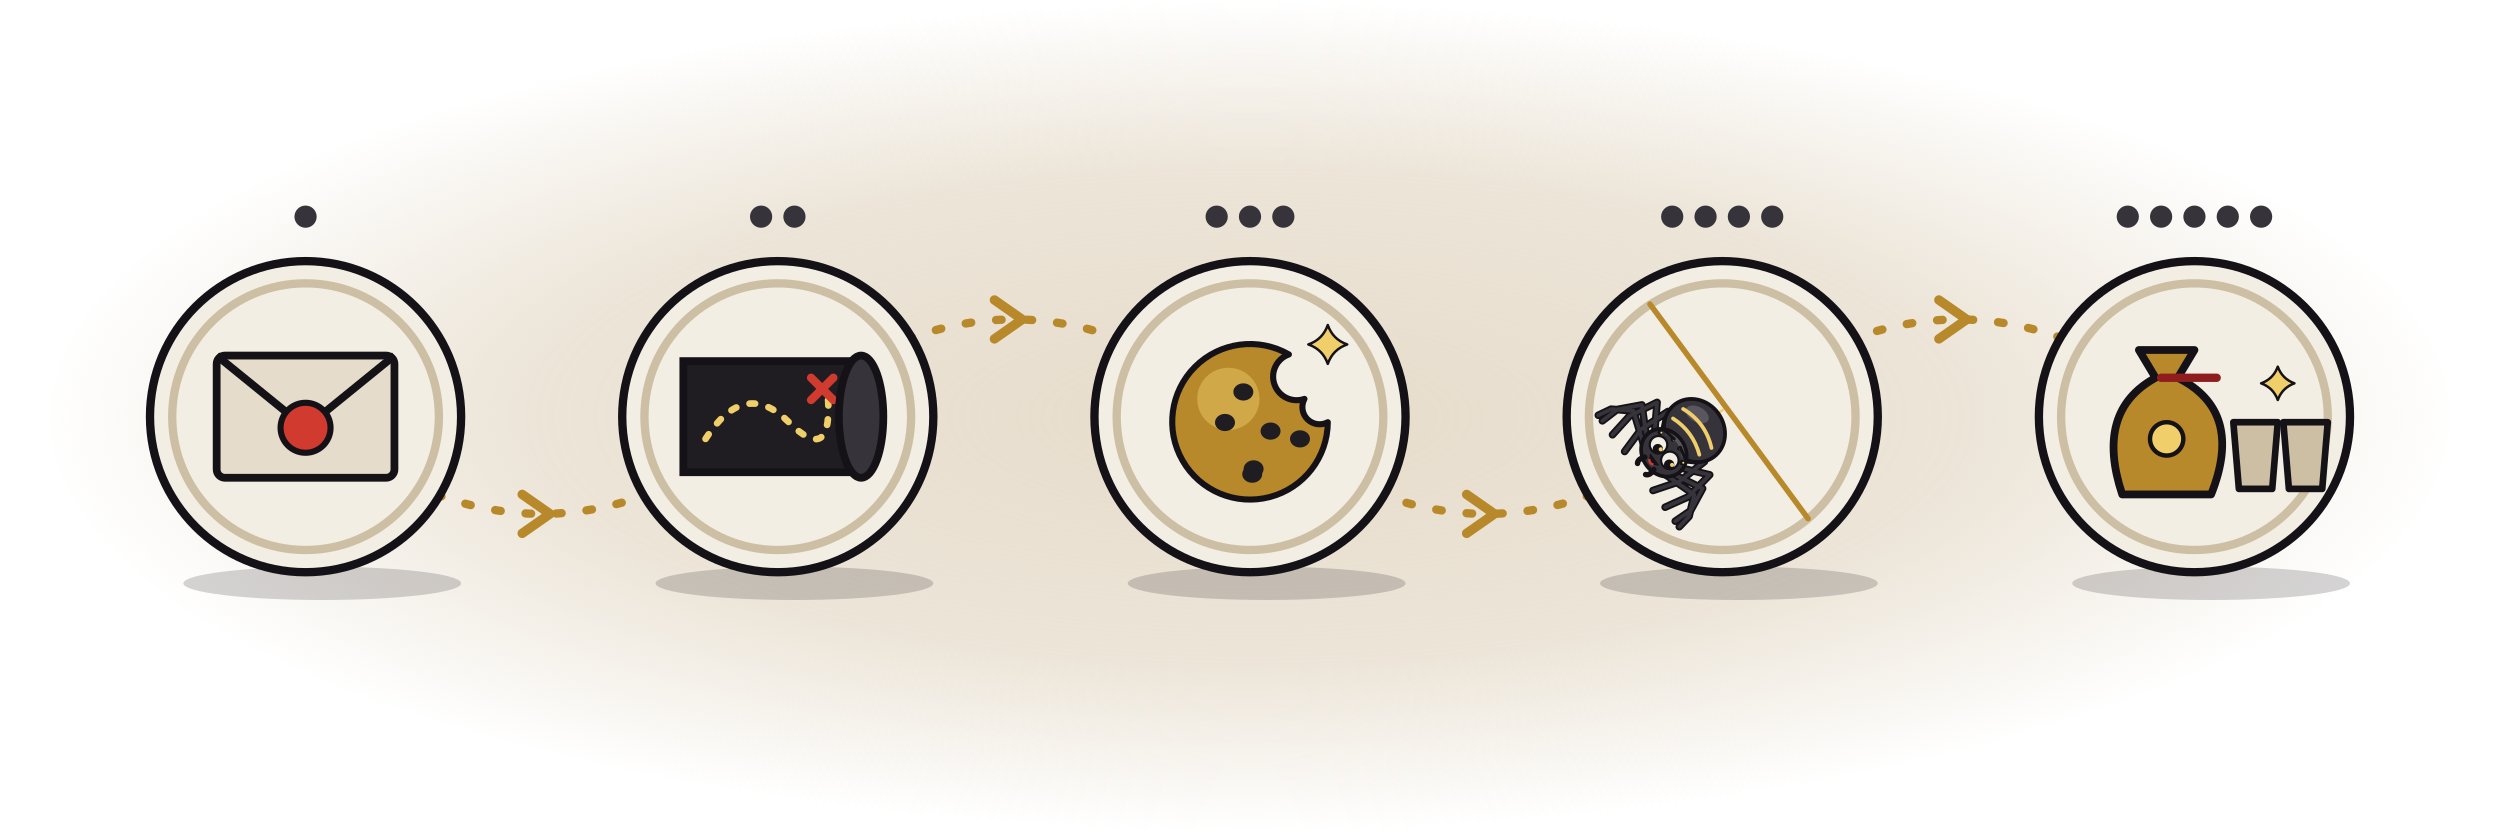
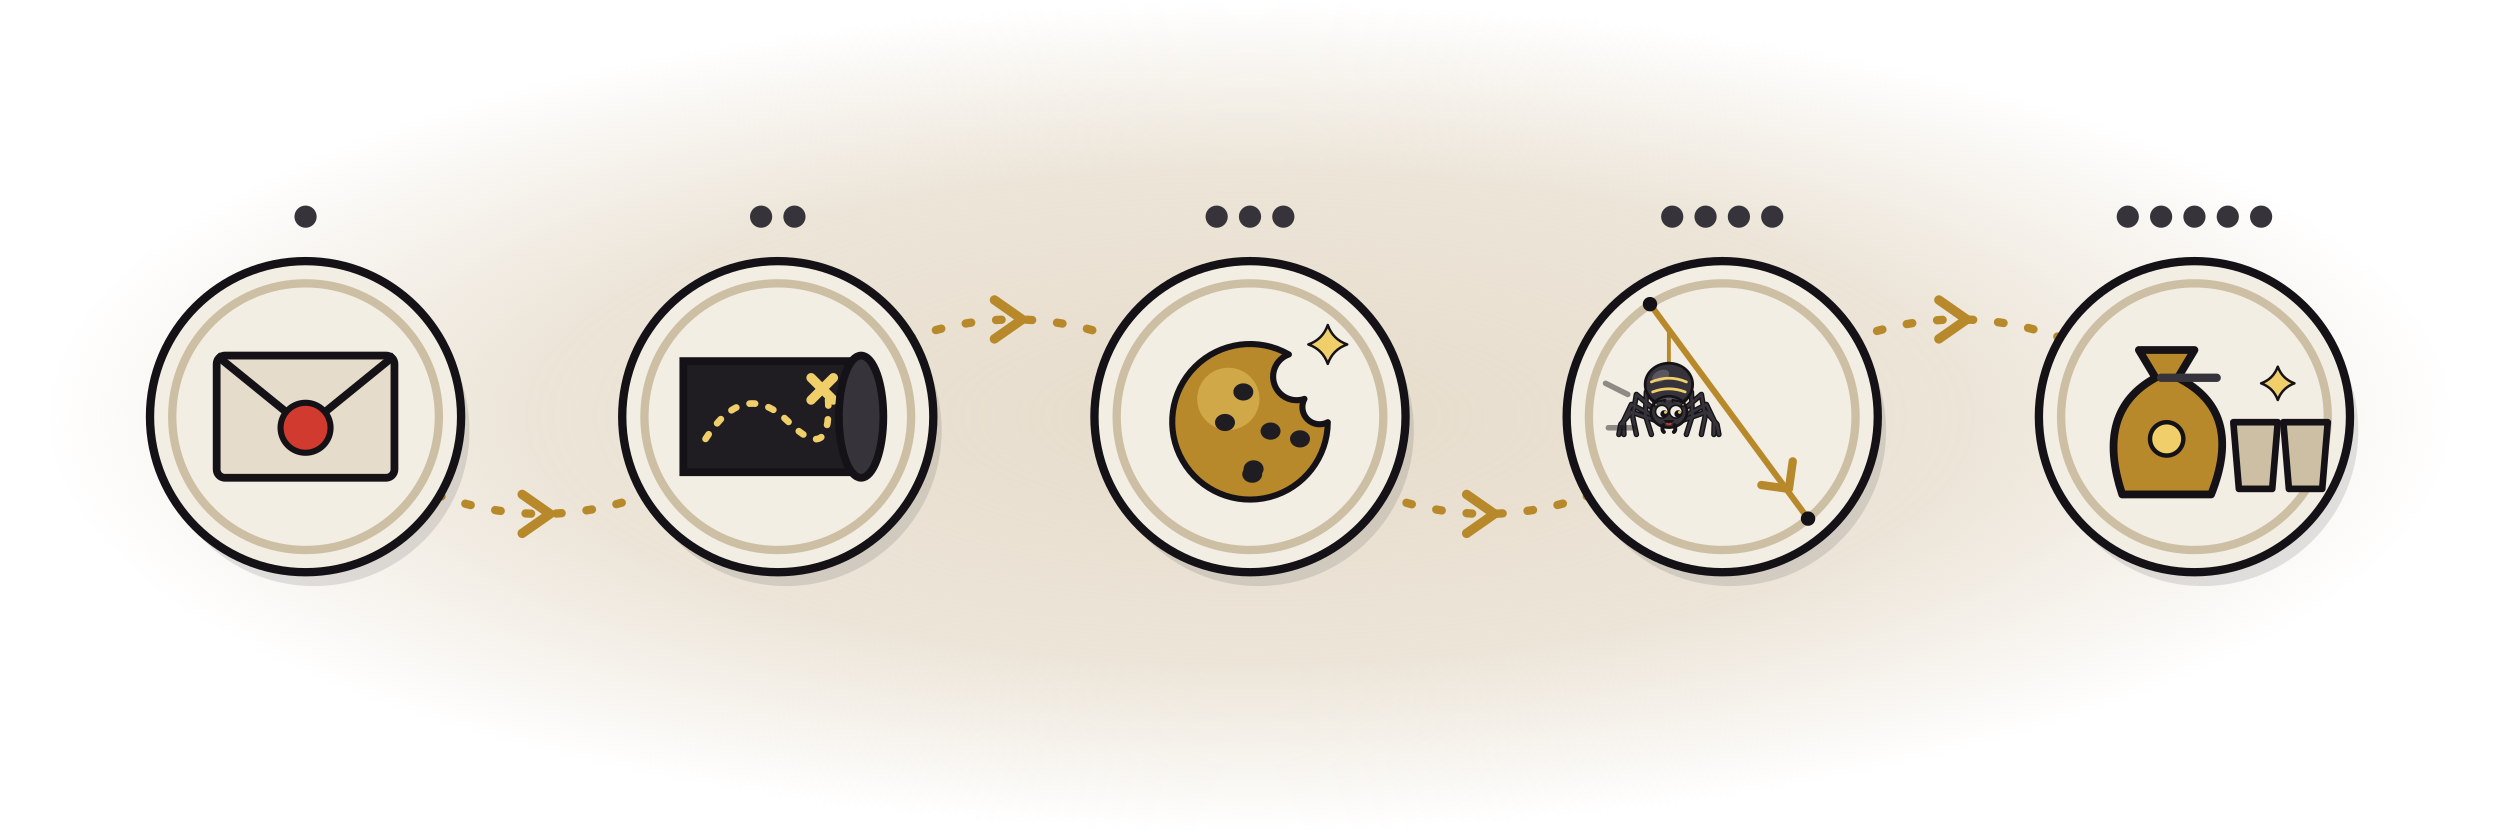
<svg xmlns="http://www.w3.org/2000/svg" viewBox="0 0 900 300" role="img" aria-label="Five steps from the briefing to the getaway">
  <defs>
    <radialGradient id="cph-glow" cx="50%" cy="50%" r="50%">
      <stop offset="0" stop-color="#e6dccb" />
      <stop offset=".6" stop-color="#e6dccb" stop-opacity=".75" />
      <stop offset="1" stop-color="#e6dccb" stop-opacity="0" />
    </radialGradient>
  </defs>
  <ellipse cx="450" cy="150" rx="432" ry="150" fill="url(#cph-glow)" />
  <path d="M110 150Q195 220 280 150Q365 80 450 150Q535 220 620 150Q705 80 790 150" stroke="#b8892a" stroke-width="3" fill="none" stroke-linecap="round" stroke-linejoin="round" stroke-dasharray="2 9" />
  <path d="M188 178l10 7-10 7" stroke="#b8892a" stroke-width="3.4" fill="none" stroke-linecap="round" stroke-linejoin="round" />
  <path d="M358 108l10 7-10 7" stroke="#b8892a" stroke-width="3.4" fill="none" stroke-linecap="round" stroke-linejoin="round" />
  <path d="M528 178l10 7-10 7" stroke="#b8892a" stroke-width="3.4" fill="none" stroke-linecap="round" stroke-linejoin="round" />
  <path d="M698 108l10 7-10 7" stroke="#b8892a" stroke-width="3.4" fill="none" stroke-linecap="round" stroke-linejoin="round" />
-   <ellipse cx="116" cy="210" rx="50" ry="6" fill="#141216" opacity="0.18" />
+   <circle cx="113" cy="155" r="56" fill="#141216" opacity=".12" />
  <circle cx="110" cy="150" r="56" fill="#f3eee4" stroke="#141216" stroke-width="3" />
  <circle cx="110" cy="150" r="48" fill="none" stroke="#cdbfa4" stroke-width="3" />
-   <ellipse cx="286" cy="210" rx="50" ry="6" fill="#141216" opacity="0.18" />
+   <circle cx="283" cy="155" r="56" fill="#141216" opacity=".12" />
  <circle cx="280" cy="150" r="56" fill="#f3eee4" stroke="#141216" stroke-width="3" />
  <circle cx="280" cy="150" r="48" fill="none" stroke="#cdbfa4" stroke-width="3" />
-   <ellipse cx="456" cy="210" rx="50" ry="6" fill="#141216" opacity="0.18" />
+   <circle cx="453" cy="155" r="56" fill="#141216" opacity=".12" />
  <circle cx="450" cy="150" r="56" fill="#f3eee4" stroke="#141216" stroke-width="3" />
  <circle cx="450" cy="150" r="48" fill="none" stroke="#cdbfa4" stroke-width="3" />
-   <ellipse cx="626" cy="210" rx="50" ry="6" fill="#141216" opacity="0.18" />
+   <circle cx="623" cy="155" r="56" fill="#141216" opacity=".12" />
  <circle cx="620" cy="150" r="56" fill="#f3eee4" stroke="#141216" stroke-width="3" />
  <circle cx="620" cy="150" r="48" fill="none" stroke="#cdbfa4" stroke-width="3" />
-   <ellipse cx="796" cy="210" rx="50" ry="6" fill="#141216" opacity="0.18" />
+   <circle cx="793" cy="155" r="56" fill="#141216" opacity=".12" />
  <circle cx="790" cy="150" r="56" fill="#f3eee4" stroke="#141216" stroke-width="3" />
  <circle cx="790" cy="150" r="48" fill="none" stroke="#cdbfa4" stroke-width="3" />
  <circle cx="110" cy="78" r="4" fill="#36343a" />
  <circle cx="274" cy="78" r="4" fill="#36343a" />
  <circle cx="286" cy="78" r="4" fill="#36343a" />
  <circle cx="438" cy="78" r="4" fill="#36343a" />
  <circle cx="450" cy="78" r="4" fill="#36343a" />
  <circle cx="462" cy="78" r="4" fill="#36343a" />
  <circle cx="602" cy="78" r="4" fill="#36343a" />
  <circle cx="614" cy="78" r="4" fill="#36343a" />
  <circle cx="626" cy="78" r="4" fill="#36343a" />
  <circle cx="638" cy="78" r="4" fill="#36343a" />
  <circle cx="766" cy="78" r="4" fill="#36343a" />
  <circle cx="778" cy="78" r="4" fill="#36343a" />
  <circle cx="790" cy="78" r="4" fill="#36343a" />
  <circle cx="802" cy="78" r="4" fill="#36343a" />
  <circle cx="814" cy="78" r="4" fill="#36343a" />
  <rect x="78" y="128" width="64" height="44" rx="3" fill="#e6dccb" stroke="#141216" stroke-width="2.8" />
  <path d="M78 128l32 26 32 -26" fill="none" stroke="#141216" stroke-width="2.8" stroke-linejoin="round" />
  <circle cx="110" cy="154" r="9" fill="#d13a2f" stroke="#141216" stroke-width="2.2" />
  <rect x="246" y="130" width="60" height="40" fill="#1f1d22" stroke="#141216" stroke-width="2.8" />
  <path d="M254 158q14 -22 30 -6t14 -10" stroke="#f0cf6b" stroke-width="2.4" fill="none" stroke-linecap="round" stroke-linejoin="round" stroke-dasharray="2 5" />
-   <path d="M292 136l8 8M300 136l-8 8" stroke="#d13a2f" stroke-width="3" stroke-linecap="round" />
+   <path d="M292 136l8 8M300 136l-8 8" stroke="#f0cf6b" stroke-width="3.4" stroke-linecap="round" />
  <ellipse cx="310" cy="150" rx="8" ry="22" fill="#36343a" stroke="#141216" stroke-width="2.8" />
  <path d="M464 127.6A28 28 0 1 0 478 152a6.2 6.2 0 0 1 -8.4 -8.4a6.2 6.2 0 0 1 -5.6 -16z" fill="#b8892a" stroke="#141216" stroke-width="2.2" stroke-linejoin="round" />
  <circle cx="442.2" cy="143.6" r="11.2" fill="#f0cf6b" opacity=".45" />
  <ellipse cx="451.3" cy="168.8" rx="3.6" ry="3.1" fill="#1f1d22" />
  <ellipse cx="450.8" cy="170.7" rx="3.6" ry="3.1" fill="#1f1d22" />
  <ellipse cx="447.6" cy="141.1" rx="3.6" ry="3.1" fill="#1f1d22" />
  <ellipse cx="441" cy="152.1" rx="3.6" ry="3.1" fill="#1f1d22" />
  <ellipse cx="468" cy="158" rx="3.6" ry="3.1" fill="#1f1d22" />
  <ellipse cx="457.4" cy="155.2" rx="3.6" ry="3.1" fill="#1f1d22" />
  <path d="M478 117Q479.8 122.2 485 124Q479.8 125.8 478 131Q476.2 125.8 471 124Q476.2 122.2 478 117z" fill="#f0cf6b" stroke="#141216" stroke-width="0.9" stroke-linejoin="round" />
-   <path d="M594 109.5L650.9 186.7" stroke="#b8892a" stroke-width="2" fill="none" stroke-linecap="round" stroke-linejoin="round" />
-   <g transform="translate(599 163) rotate(54) scale(0.62 0.62)">
-     <path d="M0 -38V-43" stroke="#f0cf6b" stroke-width="1.4" fill="none" />
+   <path d="M594 109.5L650.9 186.7" stroke="#b8892a" stroke-width="2.2" fill="none" stroke-linecap="round" stroke-linejoin="round" />
+   <circle cx="594" cy="109.5" r="2.6" fill="#141216" />
+   <circle cx="650.9" cy="186.7" r="2.6" fill="#141216" />
+   <path d="M600.8 118.8V131.8" stroke="#b8892a" stroke-width="1.4" fill="none" stroke-linecap="round" stroke-linejoin="round" />
+   <g transform="translate(600.8 148.3) scale(0.45 0.45)">
    <path d="M9 -6L18 -16L18.8 2.7L14 18M12 -2L26 -14L29 3.6L26 18M13 3L30 -6L36.3 7.2L36 18M10 7L30 0L38.5 9.9L40 18M-9 -6L-18 -16L-18.8 2.7L-14 18M-12 -2L-26 -14L-29 3.6L-26 18M-13 3L-30 -6L-36.3 7.2L-36 18M-10 7L-30 0L-38.5 9.9L-40 18" stroke="#141216" stroke-width="4.4" fill="none" stroke-linecap="round" stroke-linejoin="round" />
    <path d="M9 -6L18 -16L18.8 2.7L14 18M12 -2L26 -14L29 3.6L26 18M13 3L30 -6L36.3 7.2L36 18M10 7L30 0L38.5 9.9L40 18M-9 -6L-18 -16L-18.8 2.7L-14 18M-12 -2L-26 -14L-29 3.6L-26 18M-13 3L-30 -6L-36.3 7.2L-36 18M-10 7L-30 0L-38.5 9.9L-40 18" stroke="#36343a" stroke-width="2.2" fill="none" stroke-linecap="round" stroke-linejoin="round" />
    <ellipse cx="0" cy="-22" rx="19" ry="17" fill="#36343a" stroke="#141216" stroke-width="2.2" />
    <ellipse cx="-6.6" cy="-28.8" rx="7.2" ry="4.4" fill="#5a5660" transform="rotate(-25 -6.6 -28.8)" />
    <path d="M-14 -24q14 -6 28 0M-13 -16q13 -5 26 0" stroke="#f0cf6b" stroke-width="2.2" fill="none" stroke-linecap="round" />
    <ellipse cx="0" cy="0" rx="14.5" ry="12.5" fill="#36343a" stroke="#141216" stroke-width="2.2" />
    <path d="M-8 -8q8 -5 16 0" stroke="#5a5660" stroke-width="2" fill="none" stroke-linecap="round" />
    <path d="M-4.5 10.5q-1.5 4 0.5 5.5M4.5 10.5q1.5 4 -0.5 5.5" stroke="#141216" stroke-width="3.2" fill="none" stroke-linecap="round" />
    <circle cx="-10.8" cy="-5.2" r="1.6" fill="#141216" />
    <circle cx="-10.3" cy="-5.7" r="0.6" fill="#f0cf6b" />
    <circle cx="10.8" cy="-5.2" r="1.6" fill="#141216" />
    <circle cx="11.3" cy="-5.7" r="0.6" fill="#f0cf6b" />
    <circle cx="-3.2" cy="-8.6" r="1.2" fill="#141216" />
    <circle cx="-2.8" cy="-9" r="0.5" fill="#f0cf6b" />
    <circle cx="3.2" cy="-8.6" r="1.2" fill="#141216" />
    <circle cx="3.6" cy="-9" r="0.5" fill="#f0cf6b" />
    <circle cx="-5.6" cy="-0.2" r="5.1" fill="#f3eee4" stroke="#141216" stroke-width="1.3" />
    <circle cx="-3.8" cy="1.6" r="3" fill="#141216" />
    <circle cx="-2.7" cy="0.3" r="1.2" fill="#f0cf6b" />
    <circle cx="5.6" cy="-0.2" r="5.1" fill="#f3eee4" stroke="#141216" stroke-width="1.3" />
    <circle cx="7.4" cy="1.6" r="3" fill="#141216" />
    <circle cx="8.5" cy="0.3" r="1.2" fill="#f0cf6b" />
    <path d="M-10 -8l7 -1.6M10 -8l-7 -1.6" stroke="#141216" stroke-width="1.8" stroke-linecap="round" />
    <path d="M-4.5 6.5q4.5 6 9 0z" fill="#141216" />
    <path d="M-2 9q2 1.6 4 0" stroke="#d13a2f" stroke-width="1.4" fill="none" />
  </g>
+   <path d="M586 142l-8 -4M588 154l-9 0" stroke="#141216" stroke-width="2" fill="none" stroke-linecap="round" stroke-linejoin="round" opacity=".45" />
+   <path d="M634 176l10 0 0 -10" stroke="#b8892a" stroke-width="3" fill="none" stroke-linecap="round" stroke-linejoin="round" transform="rotate(8 644 176)" />
  <path d="M764 178q-10 -30 12 -42l-6 -10h20l-6 10q24 12 12 42z" fill="#b8892a" stroke="#141216" stroke-width="2.8" stroke-linejoin="round" />
-   <path d="M778 136h20" stroke="#8f1d1d" stroke-width="3" fill="none" stroke-linecap="round" stroke-linejoin="round" />
+   <path d="M778 136h20" stroke="#36343a" stroke-width="3" fill="none" stroke-linecap="round" stroke-linejoin="round" />
  <circle cx="780" cy="158" r="6" fill="#f0cf6b" stroke="#141216" stroke-width="1.6" />
  <path d="M806 176l-2 -24h16l-2 24z" fill="#cdbfa4" stroke="#141216" stroke-width="2.4" stroke-linejoin="round" />
  <path d="M824 176l-2 -24h16l-2 24z" fill="#cdbfa4" stroke="#141216" stroke-width="2.4" stroke-linejoin="round" />
  <path d="M820 132Q821.6 136.4 826 138Q821.6 139.6 820 144Q818.4 139.6 814 138Q818.4 136.4 820 132z" fill="#f0cf6b" stroke="#141216" stroke-width="0.9" stroke-linejoin="round" />
</svg>
